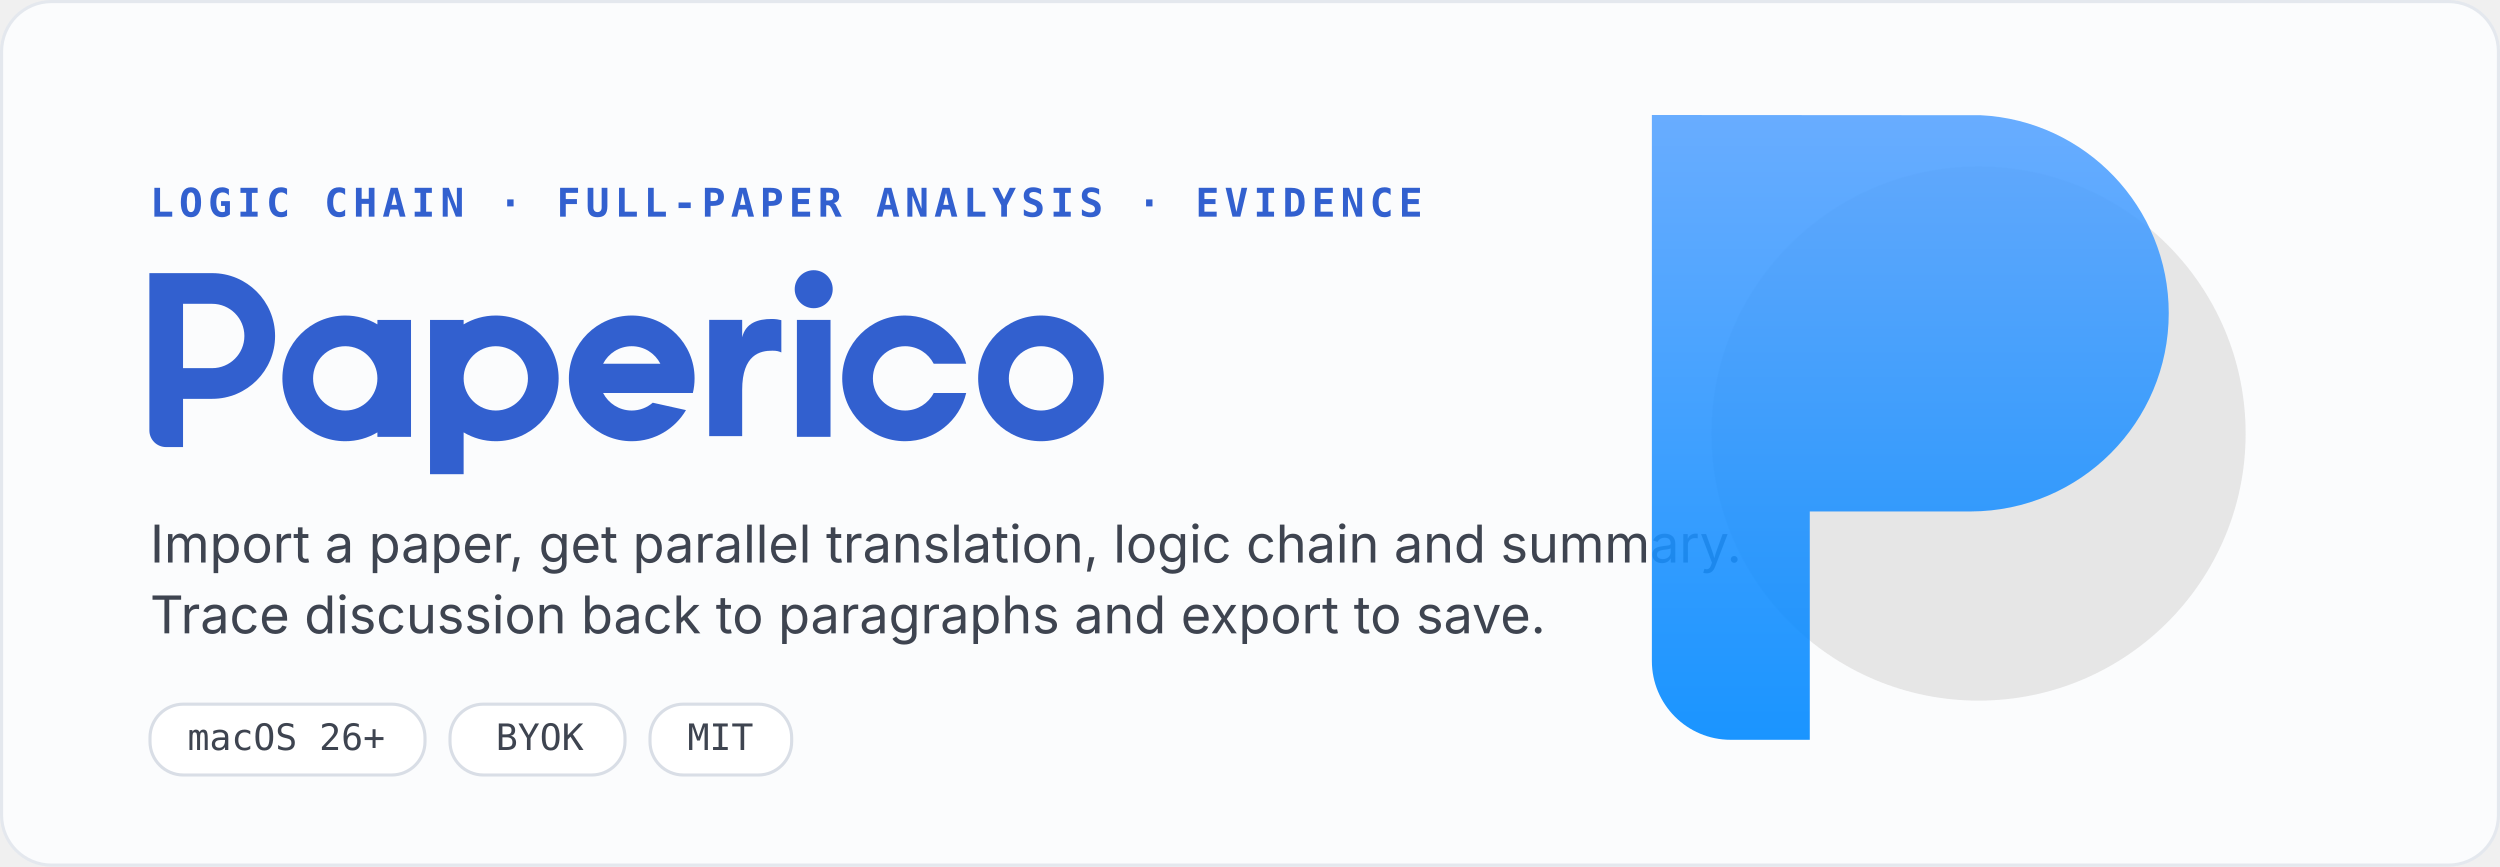
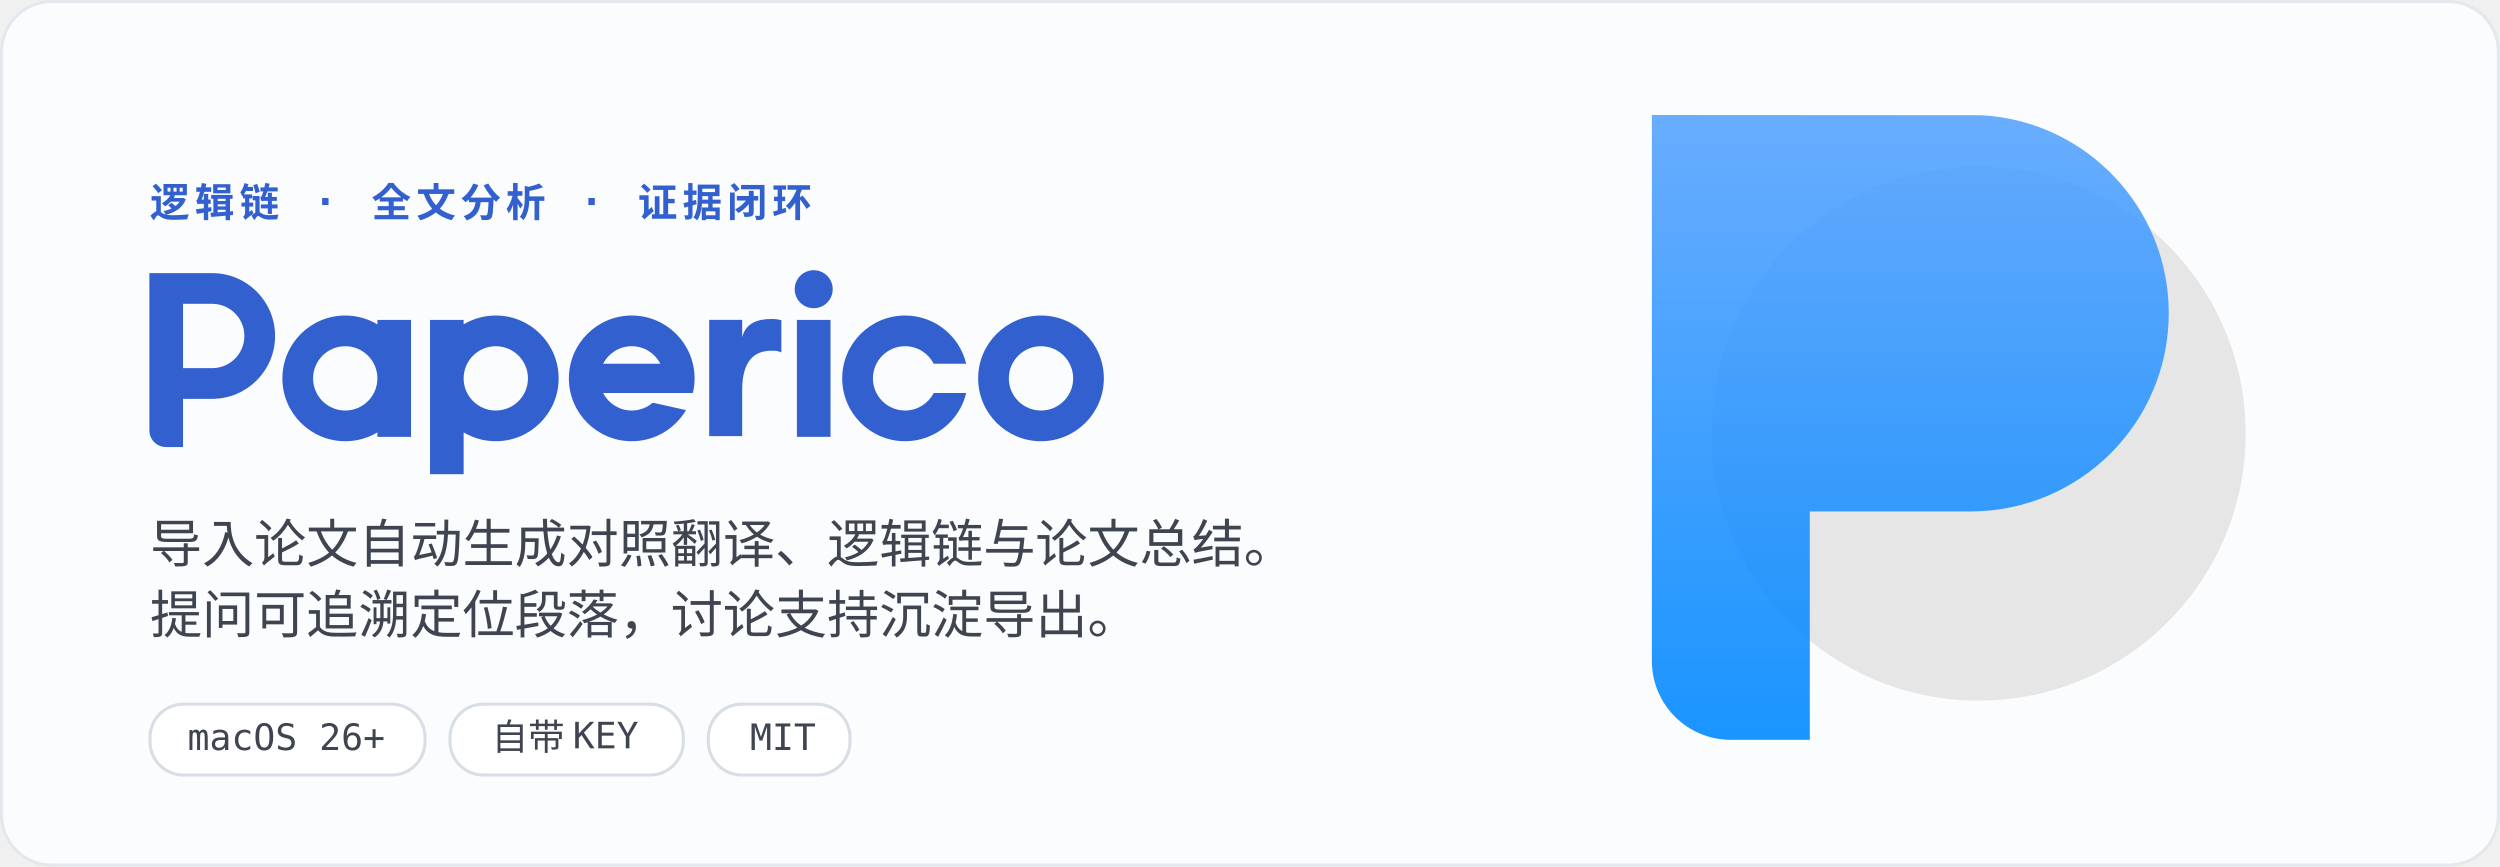
<svg xmlns="http://www.w3.org/2000/svg" width="1200" height="416" viewBox="0 0 1200 416" role="img" aria-labelledby="hero-title hero-desc">
  <defs>
    <linearGradient id="p-grad" x1="0" y1="0" x2="0" y2="1">
      <stop offset="0" stop-color="#57A3FF" />
      <stop offset="1" stop-color="#0088FF" />
    </linearGradient>
  </defs>
  <rect x="0.75" y="0.75" width="1198.5" height="414.5" rx="24" fill="#FBFCFD" stroke="#E4E8EE" stroke-width="1.5" />
  <g id="title-block" font-family="-apple-system, BlinkMacSystemFont, 'Segoe UI', 'PingFang SC', sans-serif">
-     <text x="72" y="104" font-family="ui-monospace, 'SFMono-Regular', 'Menlo', monospace" font-size="19" font-weight="600" letter-spacing="2.5px" fill="#3260CF">LOGIC CHAIN · FULL-PAPER ANALYSIS · EVIDENCE</text>
-     <text x="72" y="270" font-size="25" fill="#3E4450">Import a paper, get parallel translation, logic chain and summary.</text>
-     <text x="72" y="304" font-size="25" fill="#3E4450">Trace discussion back to paragraphs and export to save.</text>
-     <g font-family="ui-monospace, 'SFMono-Regular', 'Menlo', monospace" font-size="17.5" fill="#3E4450">
+     <text x="72" y="104" font-family="ui-monospace, 'SFMono-Regular', 'Menlo', 'PingFang SC', monospace" font-size="19" font-weight="600" letter-spacing="2.5px" fill="#3260CF">逻辑链 · 全文分析 · 证据闭环</text>
+     <text x="72" y="270" font-size="25" fill="#3E4450">导入论文自动生成对照翻译、逻辑链与论文总结。</text>
+     <text x="72" y="304" font-size="25" fill="#3E4450">提问可追溯定位段落，讨论支持沉淀导出。</text>
+     <g font-family="ui-monospace, 'SFMono-Regular', 'Menlo', 'PingFang SC', monospace" font-size="17.5" fill="#3E4450">
      <rect x="72" y="338" width="132" height="34" rx="16" fill="#FFFFFF" stroke="#D9DEE6" stroke-width="1.5" />
      <text x="90" y="360">macOS 26+</text>
-       <rect x="216" y="338" width="84" height="34" rx="16" fill="#FFFFFF" stroke="#D9DEE6" stroke-width="1.5" />
-       <text x="238" y="360">BYOK</text>
-       <rect x="312" y="338" width="68" height="34" rx="16" fill="#FFFFFF" stroke="#D9DEE6" stroke-width="1.5" />
-       <text x="330" y="360">MIT</text>
+       <rect x="216" y="338" width="112" height="34" rx="16" fill="#FFFFFF" stroke="#D9DEE6" stroke-width="1.5" />
+       <text x="236" y="360">自带 KEY</text>
+       <rect x="340" y="338" width="68" height="34" rx="16" fill="#FFFFFF" stroke="#D9DEE6" stroke-width="1.5" />
+       <text x="360" y="360">MIT</text>
    </g>
  </g>
  <g id="wordmark" transform="translate(70 128) scale(0.17) translate(-171 -686)" fill="#3260CF" fill-rule="evenodd">
    <path d="M276.056,1059.185l0,136.194l-48.06,0c-12.464,-0 -24.417,-4.951 -33.231,-13.765c-8.813,-8.813 -13.765,-20.767 -13.765,-33.231l0,-444.13l177.466,0c97.946,0 177.466,79.52 177.466,177.466c0,97.946 -79.52,177.466 -177.466,177.466l-82.41,0Zm0,-268.262l0,181.593l82.41,0c50.112,0 90.796,-40.684 90.796,-90.796c0,-50.112 -40.684,-90.796 -90.796,-90.796l-82.41,0Z" />
    <path d="M824.828,1153.885c-26.57,15.867 -57.627,24.986 -90.796,24.986c-97.946,0 -177.466,-79.52 -177.466,-177.466c0,-97.946 79.52,-177.466 177.466,-177.466c33.17,0 64.226,9.12 90.796,24.986l0,-12.605l94.923,0l0,330.168l-94.923,0l0,-12.605Zm0,-152.479c0,-50.112 -40.684,-90.796 -90.796,-90.796c-50.112,0 -90.796,40.684 -90.796,90.796c0,50.112 40.684,90.796 90.796,90.796c50.112,0 90.796,-40.684 90.796,-90.796Z" />
    <path d="M1068.328,1153.885l-0,118.139l-94.923,0l0,-435.702l94.923,0l0,12.605c26.57,-15.867 57.627,-24.986 90.796,-24.986c97.946,0 177.466,79.52 177.466,177.466c0,97.946 -79.52,177.466 -177.466,177.466c-33.17,0 -64.226,-9.12 -90.796,-24.986Zm-0,-152.479c0,50.112 40.684,90.796 90.796,90.796c50.112,0 90.796,-40.684 90.796,-90.796c0,-50.112 -40.684,-90.796 -90.796,-90.796c-50.112,0 -90.796,40.684 -90.796,90.796Z" />
    <path d="M1696.133,1091.004c-30.825,52.551 -87.915,87.867 -153.188,87.867c-97.946,0 -177.466,-79.52 -177.466,-177.466c0,-97.946 79.52,-177.466 177.466,-177.466c97.946,0 177.466,79.52 177.466,177.466c0,14.207 -1.673,28.026 -4.833,41.271l-253.515,-0c15.039,29.389 45.628,49.525 80.882,49.525c22.669,0 43.41,-8.326 59.327,-22.084l93.861,20.886Zm-72.306,-130.87c-15.039,-29.389 -45.628,-49.525 -80.882,-49.525c-35.255,0 -65.843,20.136 -80.882,49.525l161.765,0Z" />
    <path d="M1761.681,1164.504l93.09,0c0,0 -0,0 -0,-130.048c0,-101.415 51.542,-111.237 85.068,-111.237c13.39,0 17.888,1.837 25.539,4.899l0,-91.066c-7.014,-1.837 -16.578,-3.368 -26.779,-3.368c-39.85,0 -73.626,11.194 -83.828,51.608l0,-48.999l-93.09,0l0,328.212Z" />
    <rect x="2009.308" y="836.322" width="94.923" height="330.168" />
    <circle cx="2056.77" cy="749.652" r="53.652" />
    <path d="M2487.347,1042.677c-18.623,78.07 -88.894,136.194 -172.633,136.194c-97.946,0 -177.466,-79.52 -177.466,-177.466c0,-97.946 79.52,-177.466 177.466,-177.466c83.739,0 154.01,58.124 172.633,136.194l-91.751,0c-15.039,-29.389 -45.628,-49.525 -80.882,-49.525c-50.112,0 -90.796,40.684 -90.796,90.796c0,50.112 40.684,90.796 90.796,90.796c35.255,0 65.843,-20.136 80.882,-49.525l91.751,0Z" />
    <path d="M2698.534,823.94c97.946,0 177.466,79.52 177.466,177.466c0,97.946 -79.52,177.466 -177.466,177.466c-97.946,0 -177.466,-79.52 -177.466,-177.466c0,-97.946 79.52,-177.466 177.466,-177.466Zm0,86.669c-50.112,0 -90.796,40.684 -90.796,90.796c0,50.112 40.684,90.796 90.796,90.796c50.112,0 90.796,-40.684 90.796,-90.796c0,-50.112 -40.684,-90.796 -90.796,-90.796Z" />
  </g>
  <g id="app-icon-mark" transform="translate(0 9)">
    <circle cx="949.7" cy="199.1" r="128.2" fill="#E3E3E3" fill-opacity="0.9" />
    <path d="M868.7,346.1L830.7,346.1C809.8,346.1 792.9,329.1 792.9,308.3L792.9,46.2C792.9,46.2 896.0,46.3 941.6,46.3L948.2,46.3C949.0,46.3 949.8,46.3 950.6,46.3C950.6,46.3 950.7,46.3 950.7,46.3C1001.0,48.8 1041.0,90.4 1041.0,141.3C1041.0,193.8 998.5,236.3 946.1,236.5L945.9,236.5L868.7,236.5L868.7,346.1Z" fill="url(#p-grad)" fill-opacity="0.9" />
  </g>
</svg>
